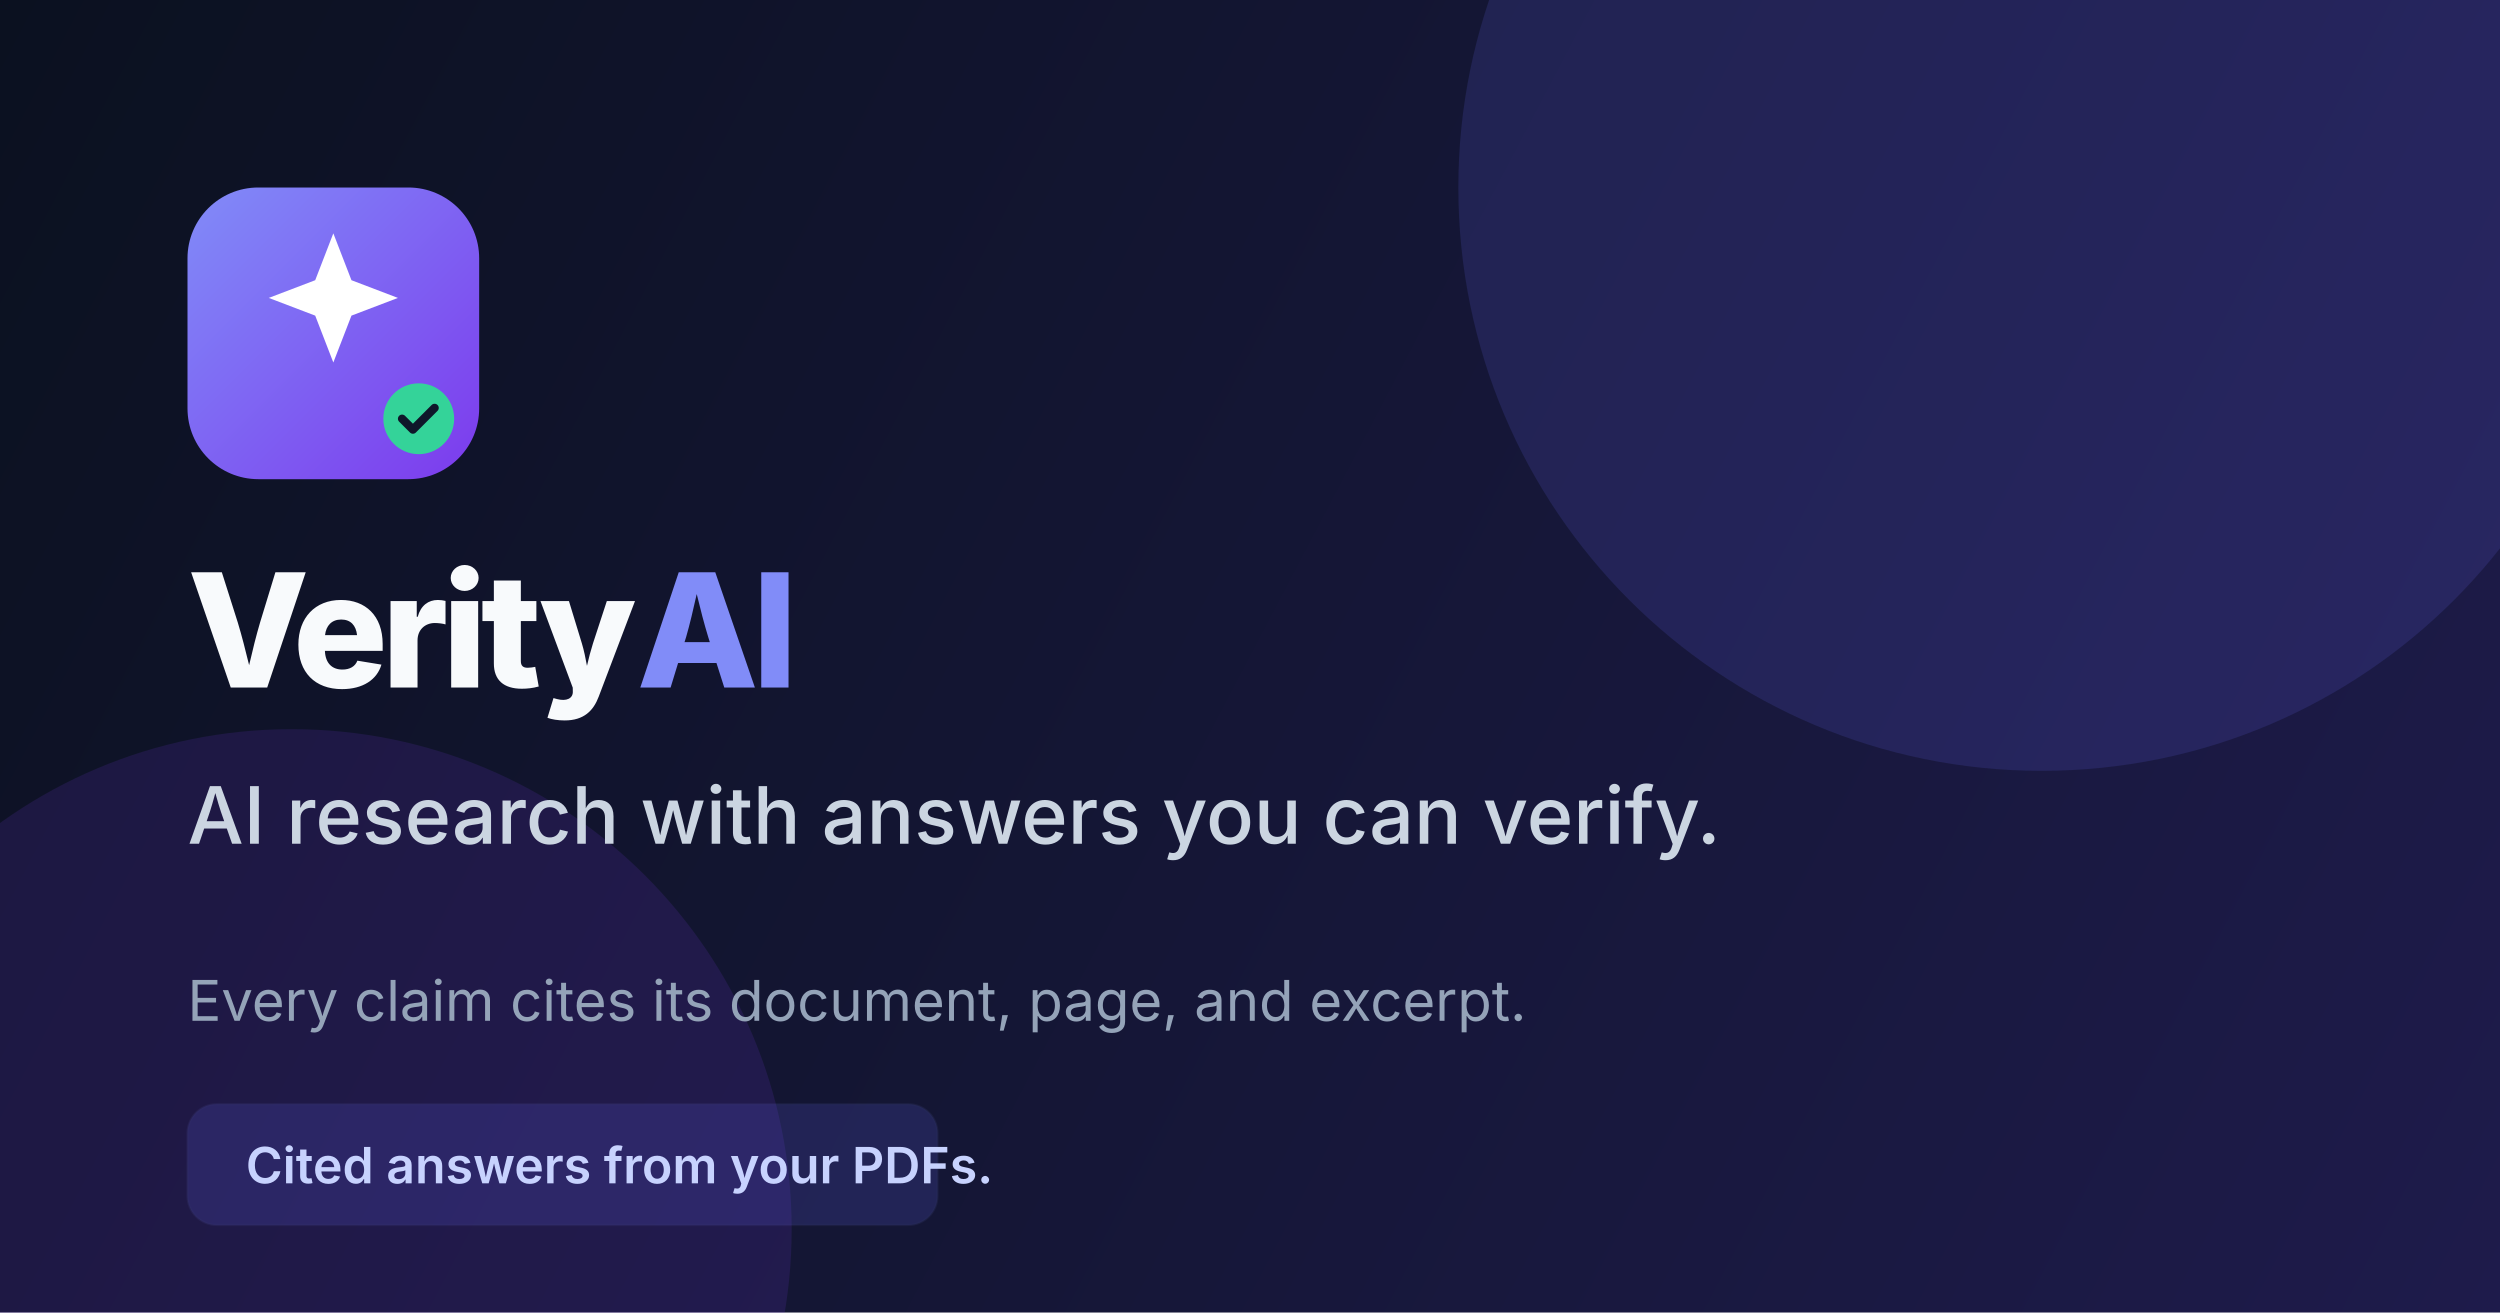
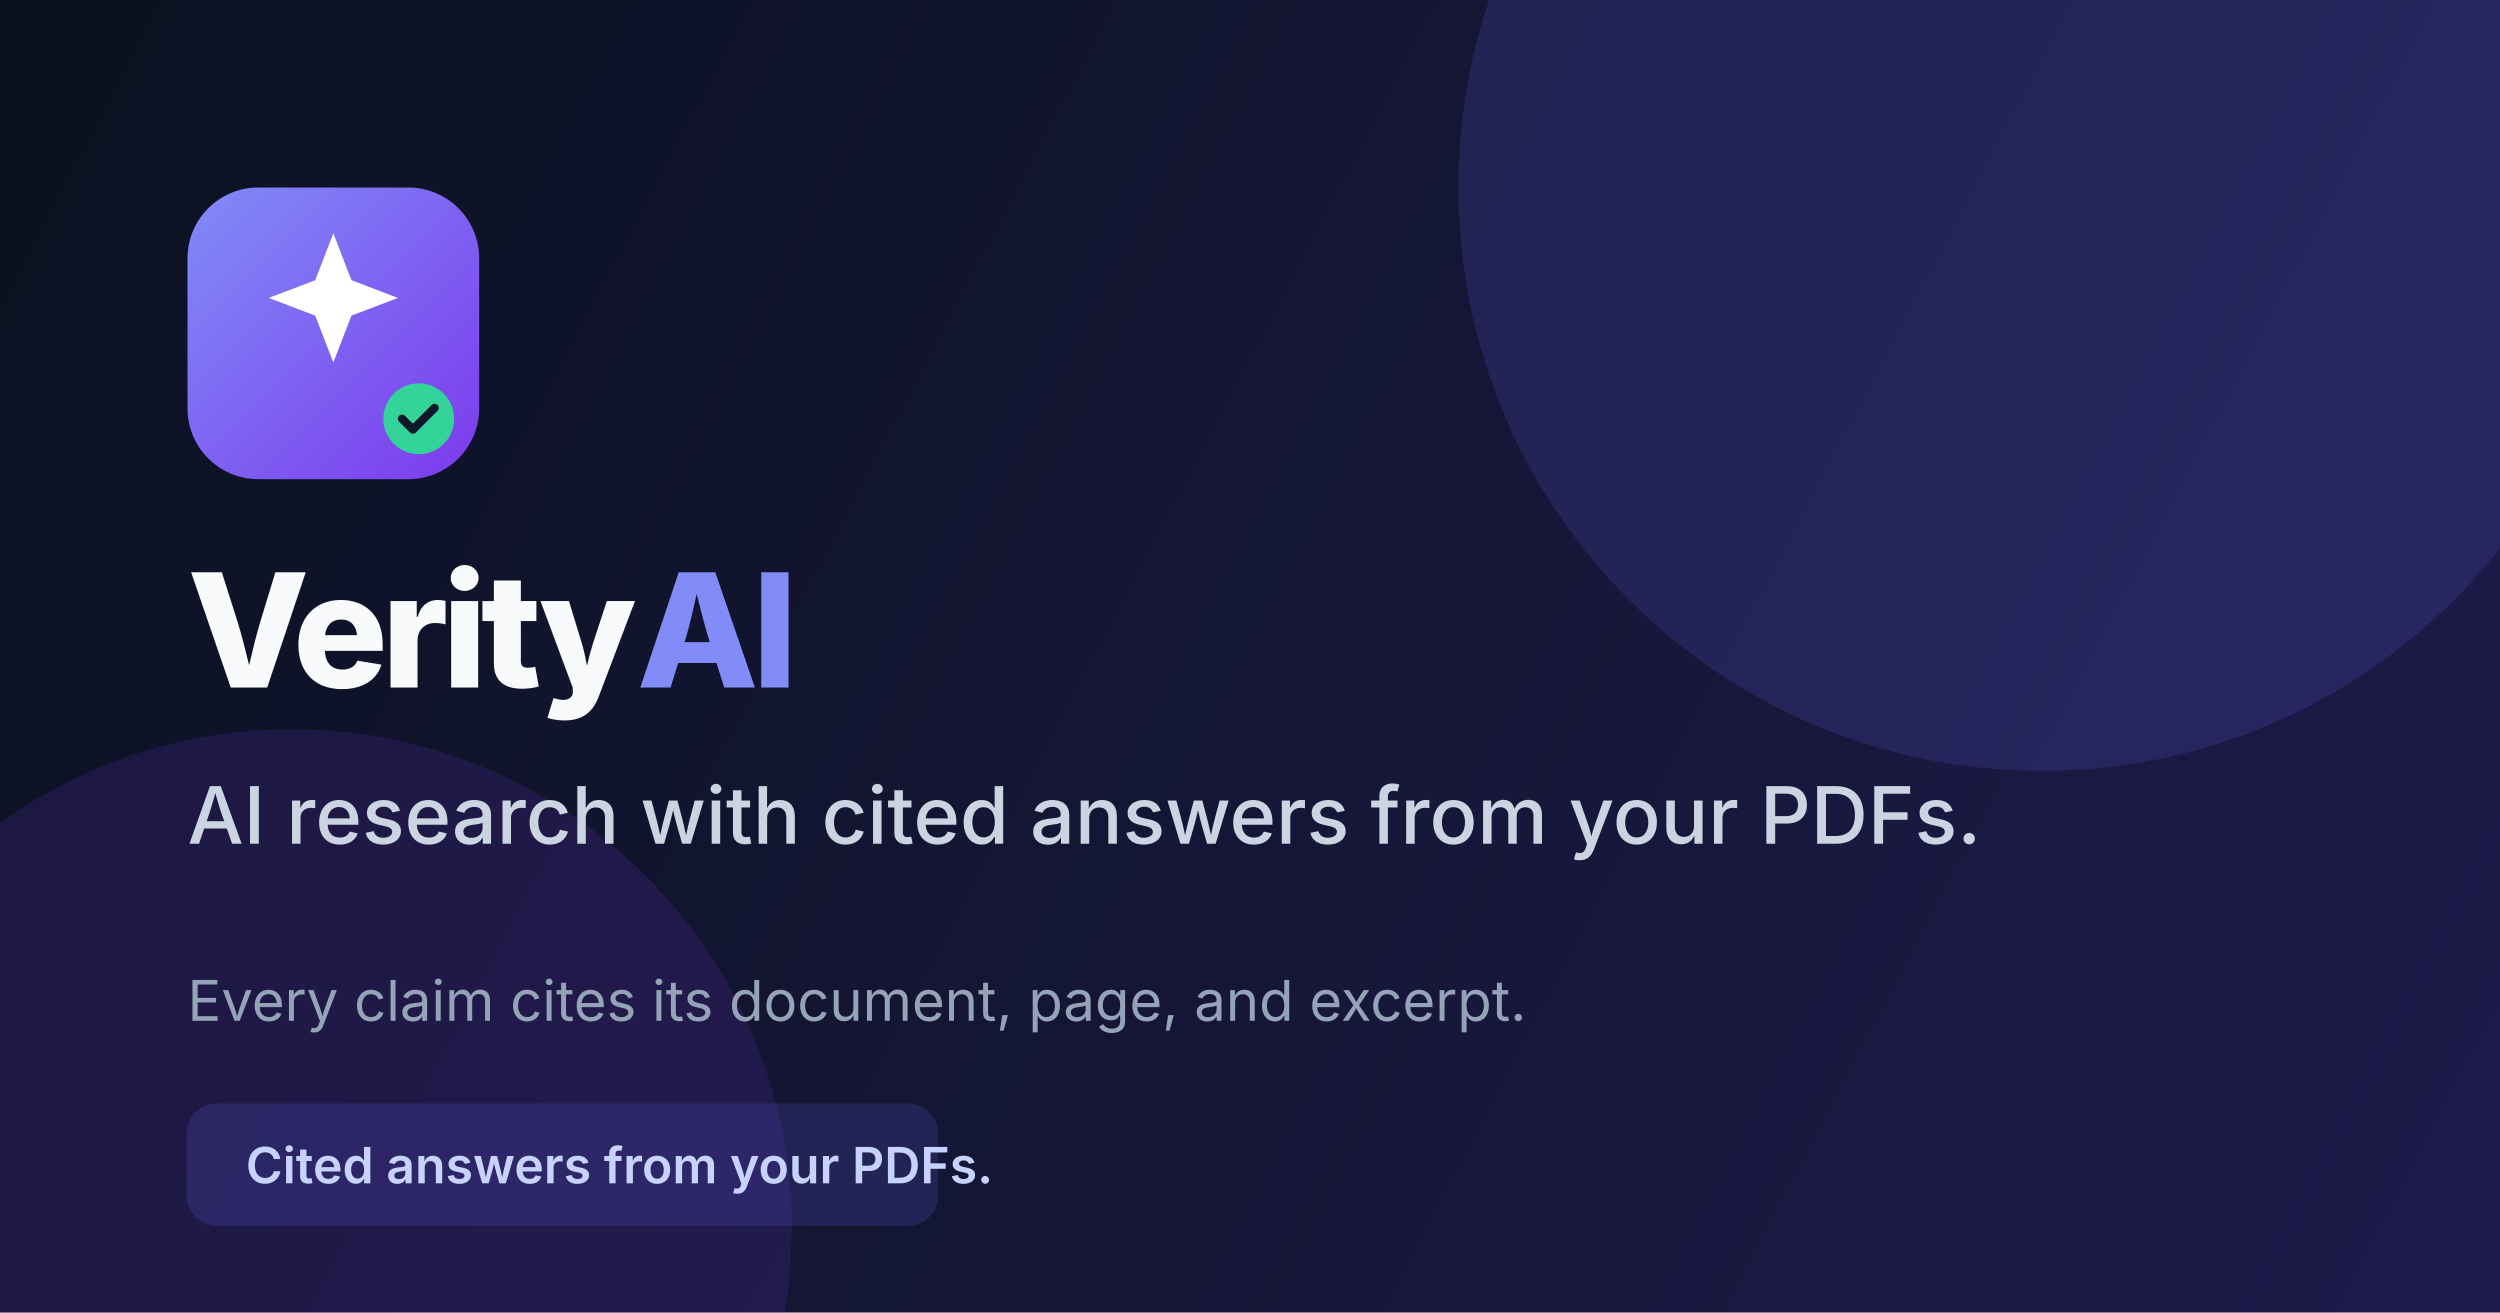
- <svg xmlns="http://www.w3.org/2000/svg" width="1200" height="630" viewBox="0 0 1200 630" role="img" aria-label="VerityAI — Answers you can verify">
+ <svg xmlns="http://www.w3.org/2000/svg" width="1200" height="630" viewBox="0 0 1200 630" role="img" aria-label="VerityAI — Cited answers from your PDFs">
  <defs>
    <linearGradient id="bg" x1="0" y1="0" x2="1200" y2="630" gradientUnits="userSpaceOnUse">
      <stop stop-color="#0b1120" />
      <stop offset="1" stop-color="#1e1b4b" />
    </linearGradient>
    <linearGradient id="mark" x1="90" y1="90" x2="230" y2="230" gradientUnits="userSpaceOnUse">
      <stop stop-color="#818cf8" />
      <stop offset="1" stop-color="#7c3aed" />
    </linearGradient>
  </defs>
  <rect width="1200" height="630" fill="url(#bg)" />
  <circle cx="980" cy="90" r="280" fill="#6366f1" opacity="0.16" />
  <circle cx="140" cy="590" r="240" fill="#7c3aed" opacity="0.14" />
  <rect x="90" y="90" width="140" height="140" rx="34" fill="url(#mark)" />
  <path d="M160 112l8.7 22.5L191 143l-22.3 8.5L160 174l-8.7-22.5L129 143l22.3-8.5L160 112z" fill="#fff" />
  <circle cx="201" cy="201" r="17" fill="#34d399" />
  <path d="M193 201l5.2 5.2 10.4-10.4" fill="none" stroke="#0f172a" stroke-width="4" stroke-linecap="round" stroke-linejoin="round" />
  <text x="90" y="330" fill="#f8fafc" font-family="system-ui, -apple-system, Segoe UI, sans-serif" font-size="76" font-weight="800" letter-spacing="-3">Verity<tspan fill="#818cf8">AI</tspan>
  </text>
-   <text x="90" y="405" fill="#cbd5e1" font-family="system-ui, -apple-system, Segoe UI, sans-serif" font-size="38" font-weight="500">AI research with answers you can verify.</text>
+   <text x="90" y="405" fill="#cbd5e1" font-family="system-ui, -apple-system, Segoe UI, sans-serif" font-size="38" font-weight="500">AI research with cited answers from your PDFs.</text>
  <text x="90" y="490" fill="#94a3b8" font-family="system-ui, -apple-system, Segoe UI, sans-serif" font-size="27">Every claim cites its document, page, and excerpt.</text>
  <rect x="90" y="530" width="360" height="58" rx="14" fill="#6366f1" opacity="0.18" stroke="#818cf8" stroke-opacity="0.4" />
  <text x="118" y="568" fill="#c7d2fe" font-family="system-ui, -apple-system, Segoe UI, sans-serif" font-size="24" font-weight="600">Cited answers from your PDFs.</text>
</svg>
